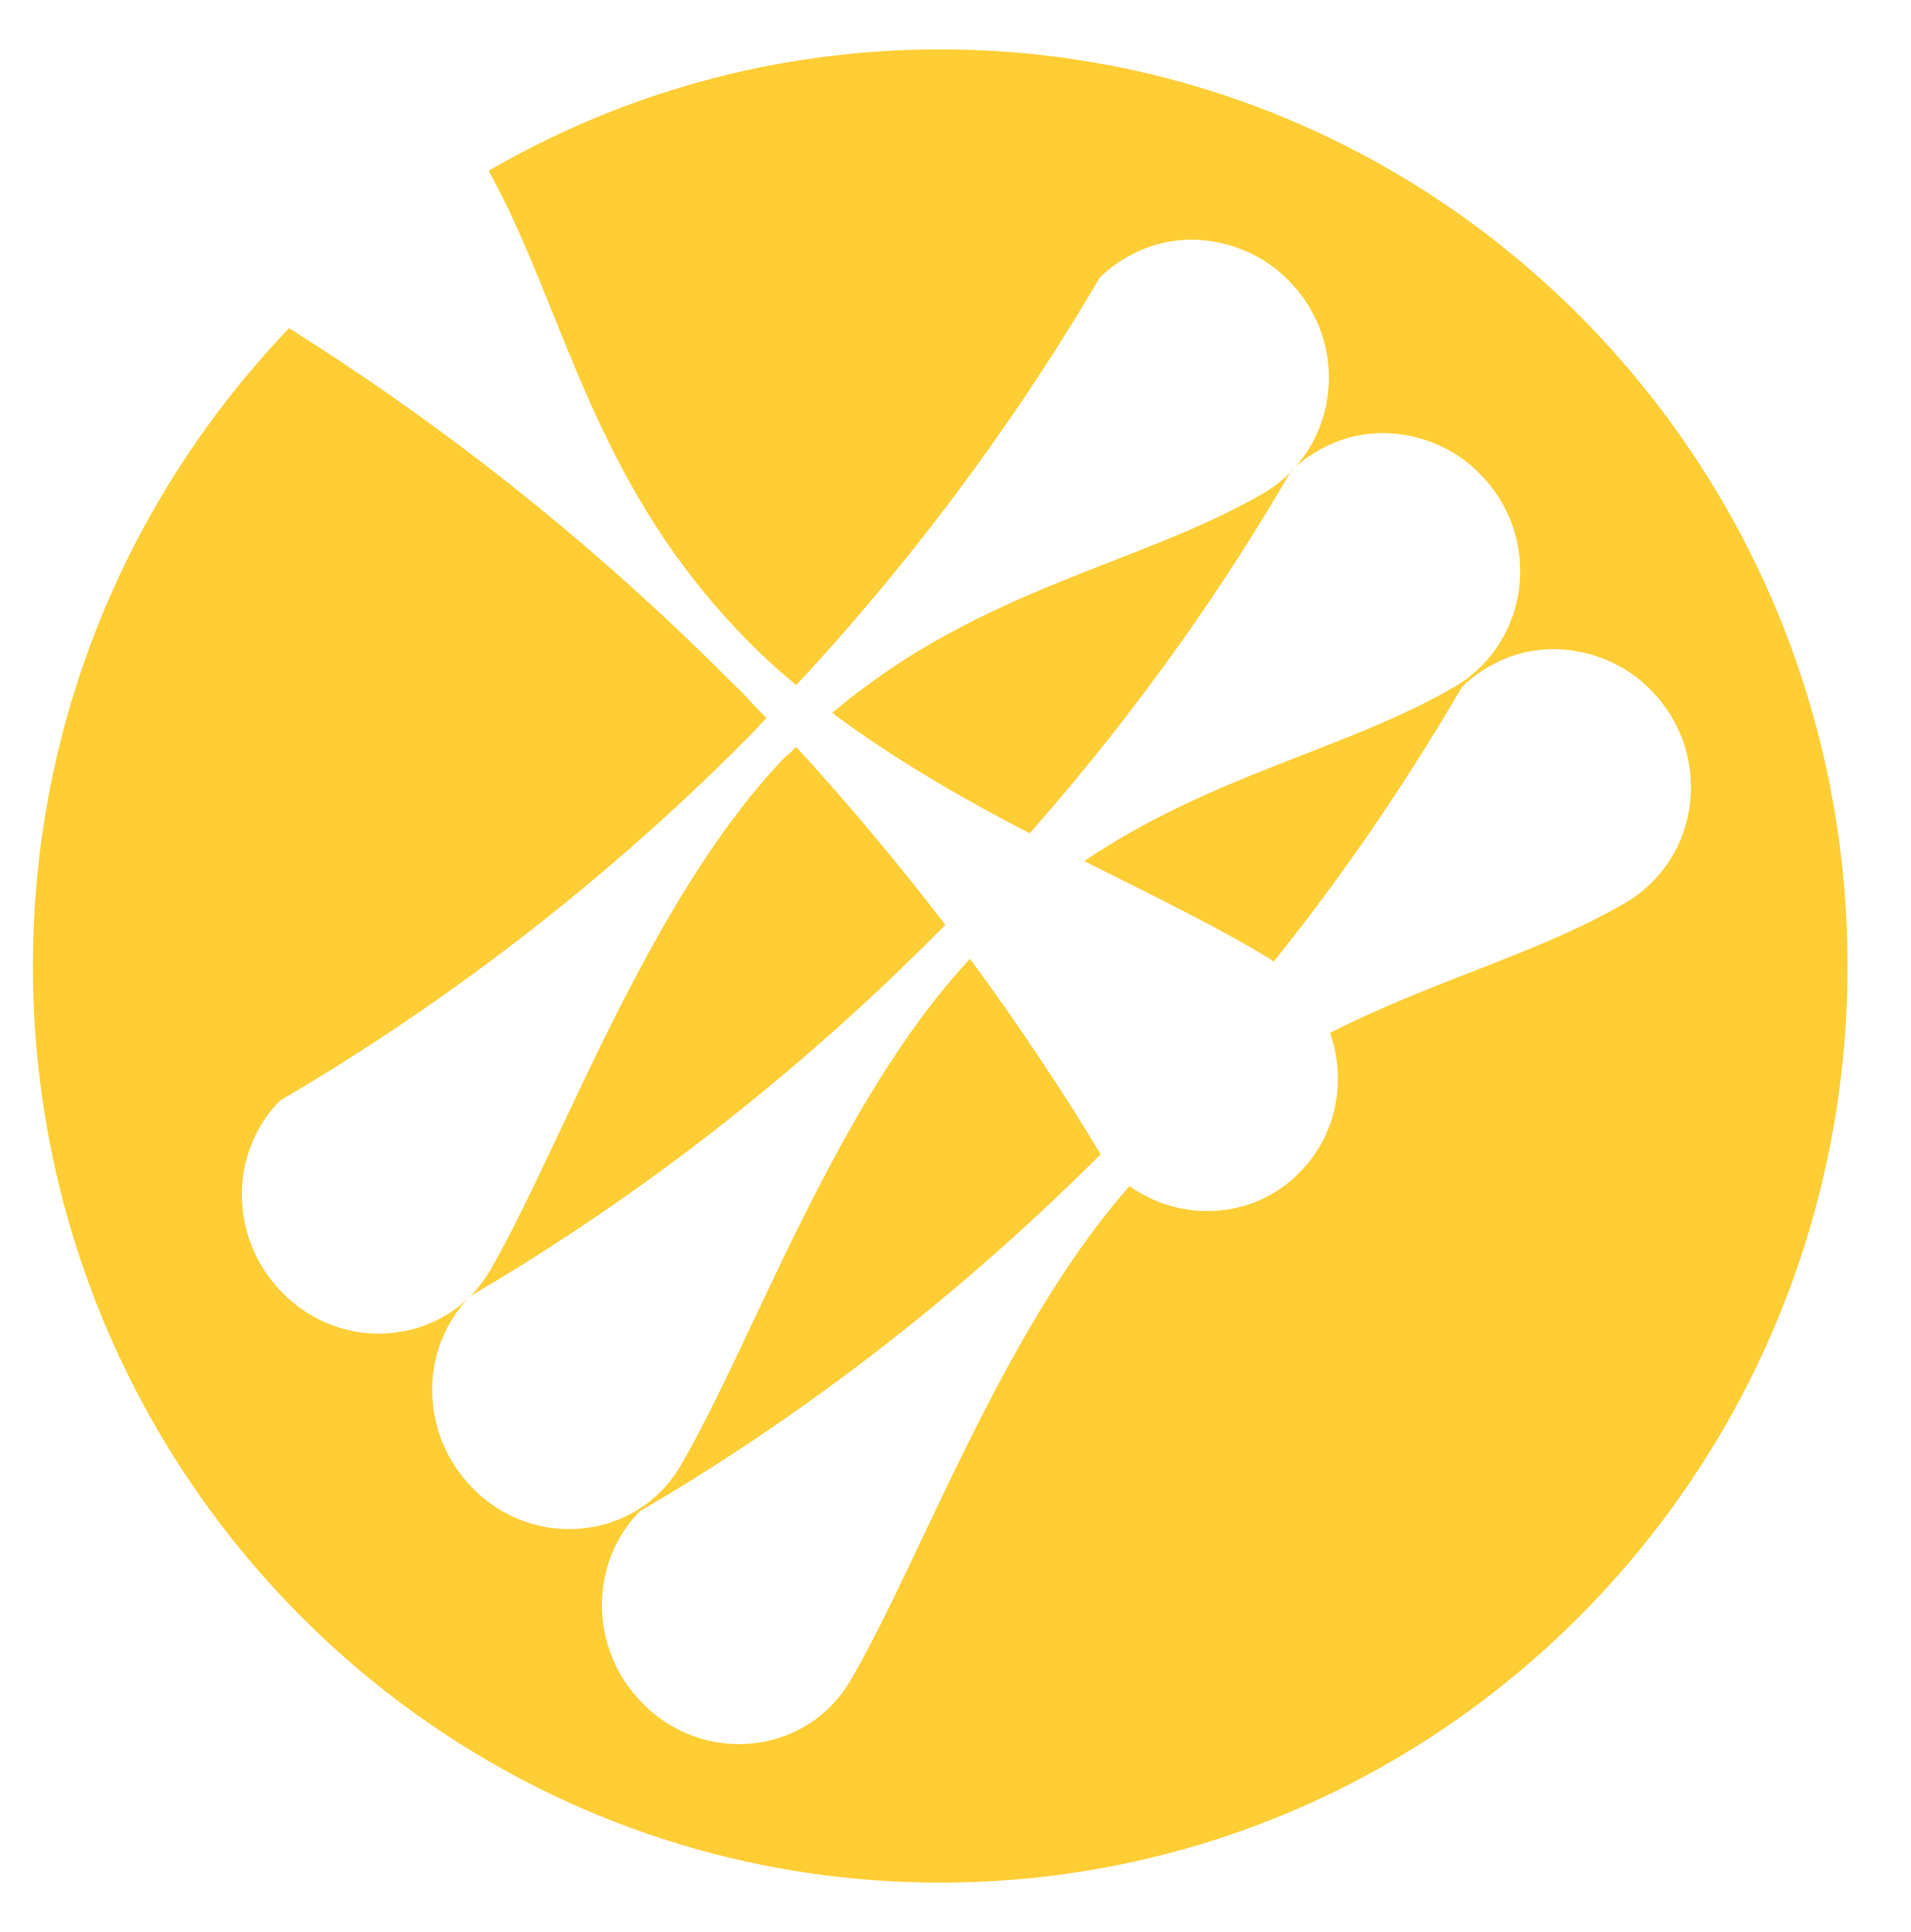
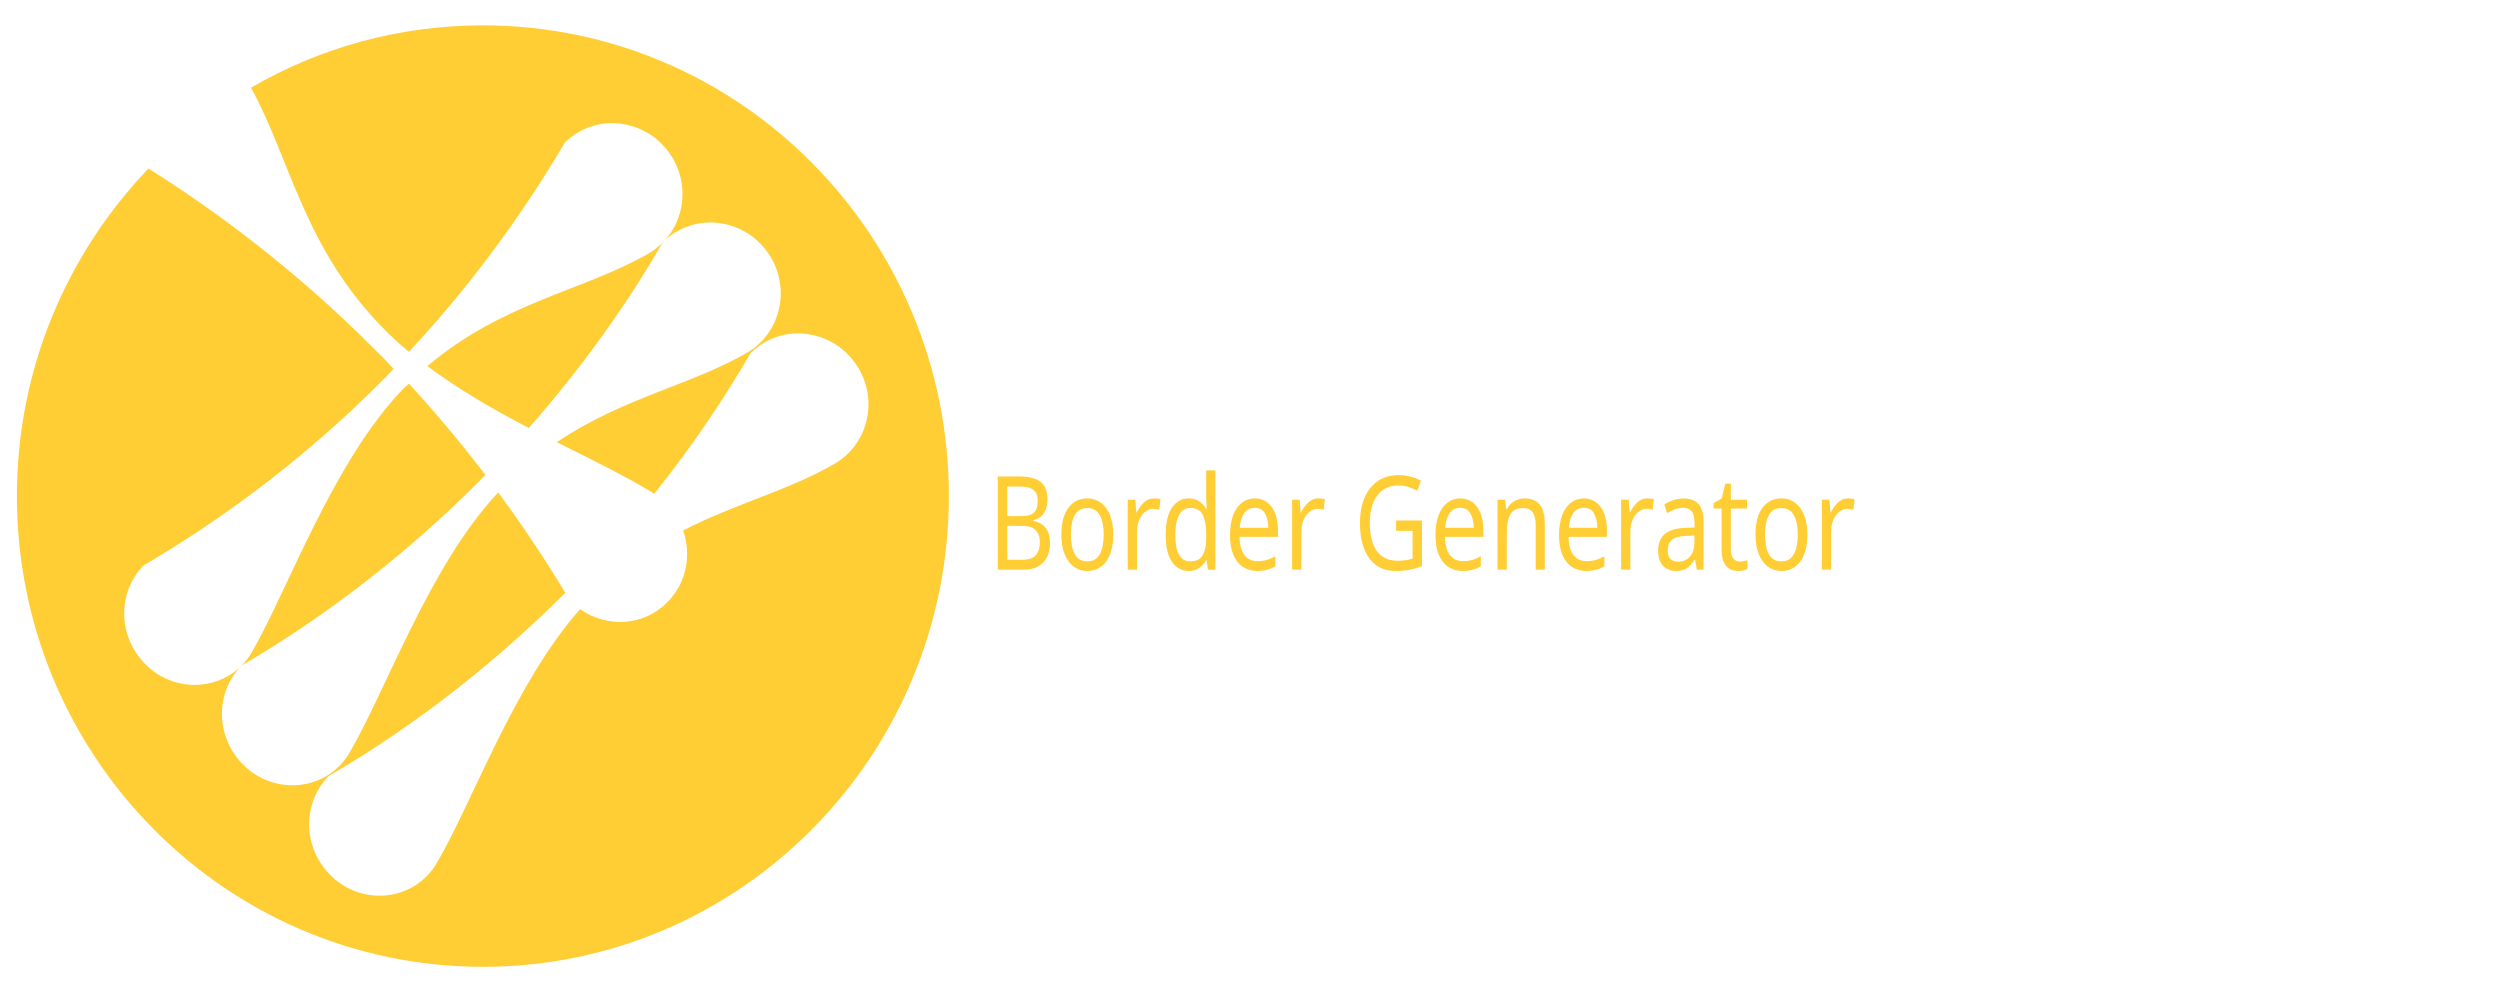
- <svg xmlns="http://www.w3.org/2000/svg" version="1.1" id="Layer_1" x="0px" y="0px" viewBox="0 0 185.7 187.8" style="enable-background:new 0 0 185.7 187.8;" xml:space="preserve">
+ <svg xmlns="http://www.w3.org/2000/svg" version="1.1" id="Layer_1" x="0px" y="0px" viewBox="0 0 473.2 187.8" style="enable-background:new 0 0 473.2 187.8;" xml:space="preserve">
  <style type="text/css">
	.st0{fill:#FFCD34;}
+ 	.st1{font-family:'AkiraExpanded-SuperBold';}
+ 	.st2{font-size:24.7px;}
</style>
  <g>
-     <path class="st0" d="M91.4,4.8c-16,0-31,4.3-43.9,11.8c7.6,13.7,10,30.8,26,46.5c1.2,1.2,2.6,2.4,3.9,3.5   c13.3-14.3,22.8-28.2,29.5-39.6c0.6-0.6,3.9-3.8,9.2-3.7c3.3,0.1,6.7,1.4,9.2,4l0,0c6.1,6.2,4.8,16.3-2.4,20.6   c-12.2,7.1-27.6,9.2-42,21.4c5.9,4.4,12.6,8.3,19.2,11.7c11.2-12.7,19.5-25,25.4-35.2c0.6-0.6,3.9-3.8,9.2-3.7   c3.3,0.1,6.7,1.4,9.2,4l0,0c6.1,6.2,4.8,16.3-2.4,20.6c-10.6,6.2-23.5,8.5-36.1,17c7,3.5,13.5,6.7,18.2,9.6c0.1,0,0.1,0.1,0.2,0.2   c7.7-9.6,13.7-18.8,18.3-26.7c0.6-0.6,3.9-3.8,9.2-3.7c3.3,0.1,6.7,1.4,9.2,4l0,0c6.1,6.2,4.8,16.3-2.4,20.6   c-8.5,5-18.6,7.5-28.8,12.7c1.6,4.6,0.7,9.9-3,13.6c-4.4,4.5-11.4,4.9-16.5,1.3c-12.4,14-20.3,36.4-27.1,48   c-4.2,7.3-14.3,8.4-20.3,2.2c-5.1-5.2-5.2-13.5-0.2-18.6c12.7-7.4,28.7-18.6,44.8-34.7c-3.5-5.8-7.7-12.2-12.7-19   c-13,13.9-21.1,37.2-28.1,49.2c-4.2,7.3-14.3,8.4-20.3,2.2h0c-5.1-5.2-5.2-13.5-0.2-18.6c13-7.6,29.4-19.1,45.9-35.8   c0.1-0.1,0.2-0.2,0.3-0.3c-4.3-5.6-9.1-11.4-14.5-17.3c-0.4,0.4-0.7,0.7-1.1,1c-13.3,13.9-21.6,37.6-28.6,49.8   c-4.2,7.3-14.3,8.4-20.3,2.2v0c-5.1-5.2-5.2-13.5-0.2-18.6C40,99.5,56.5,88.1,73,71.4c0.5-0.5,1-1.1,1.5-1.6   c-1.1-1.1-2.1-2.3-3.3-3.4C55.7,50.8,40.5,39.7,28.1,31.9C12.7,48,3.2,69.8,3.2,93.9c0,49.2,39.5,89.1,88.2,89.1   s88.2-39.9,88.2-89.1S140.1,4.8,91.4,4.8z" />
+     <path class="st0" d="M91.4,4.8c-16,0-31,4.3-43.9,11.8c7.6,13.7,10,30.8,26,46.5c1.2,1.2,2.6,2.4,3.9,3.5   c13.3-14.3,22.8-28.2,29.5-39.6c0.6-0.6,3.9-3.8,9.2-3.7c3.3,0.1,6.7,1.4,9.2,4l0,0c6.1,6.2,4.8,16.3-2.4,20.6   c-12.2,7.1-27.6,9.2-42,21.4c5.9,4.4,12.6,8.3,19.2,11.7c11.2-12.7,19.5-25,25.4-35.2c0.6-0.6,3.9-3.8,9.2-3.7   c3.3,0.1,6.7,1.4,9.2,4l0,0c6.1,6.2,4.8,16.3-2.4,20.6c-10.6,6.2-23.5,8.5-36.1,17c7,3.5,13.5,6.7,18.2,9.6c0.1,0,0.1,0.1,0.2,0.2   c7.7-9.6,13.7-18.8,18.3-26.7c0.6-0.6,3.9-3.8,9.2-3.7c3.3,0.1,6.7,1.4,9.2,4l0,0c6.1,6.2,4.8,16.3-2.4,20.6   c-8.5,5-18.6,7.5-28.8,12.7c1.6,4.6,0.7,9.9-3,13.6c-4.4,4.5-11.4,4.9-16.5,1.3c-12.4,14-20.3,36.4-27.1,48   c-4.2,7.3-14.3,8.4-20.3,2.2c-5.1-5.2-5.2-13.5-0.2-18.6c12.7-7.4,28.7-18.6,44.8-34.7c-3.5-5.8-7.7-12.2-12.7-19   c-13,13.9-21.1,37.2-28.1,49.2c-4.2,7.3-14.3,8.4-20.3,2.2l0,0c-5.1-5.2-5.2-13.5-0.2-18.6c13-7.6,29.4-19.1,45.9-35.8   c0.1-0.1,0.2-0.2,0.3-0.3c-4.3-5.6-9.1-11.4-14.5-17.3c-0.4,0.4-0.7,0.7-1.1,1C63,87.5,54.7,111.2,47.7,123.4   c-4.2,7.3-14.3,8.4-20.3,2.2l0,0c-5.1-5.2-5.2-13.5-0.2-18.6C40,99.5,56.5,88.1,73,71.4c0.5-0.5,1-1.1,1.5-1.6   c-1.1-1.1-2.1-2.3-3.3-3.4C55.7,50.8,40.5,39.7,28.1,31.9C12.7,48,3.2,69.8,3.2,93.9c0,49.2,39.5,89.1,88.2,89.1   s88.2-39.9,88.2-89.1S140.1,4.8,91.4,4.8z" />
  </g>
+   <text transform="matrix(0.8012 0 0 1 186.9444 107.8219)" class="st0 st1 st2">Border Generator</text>
</svg>
